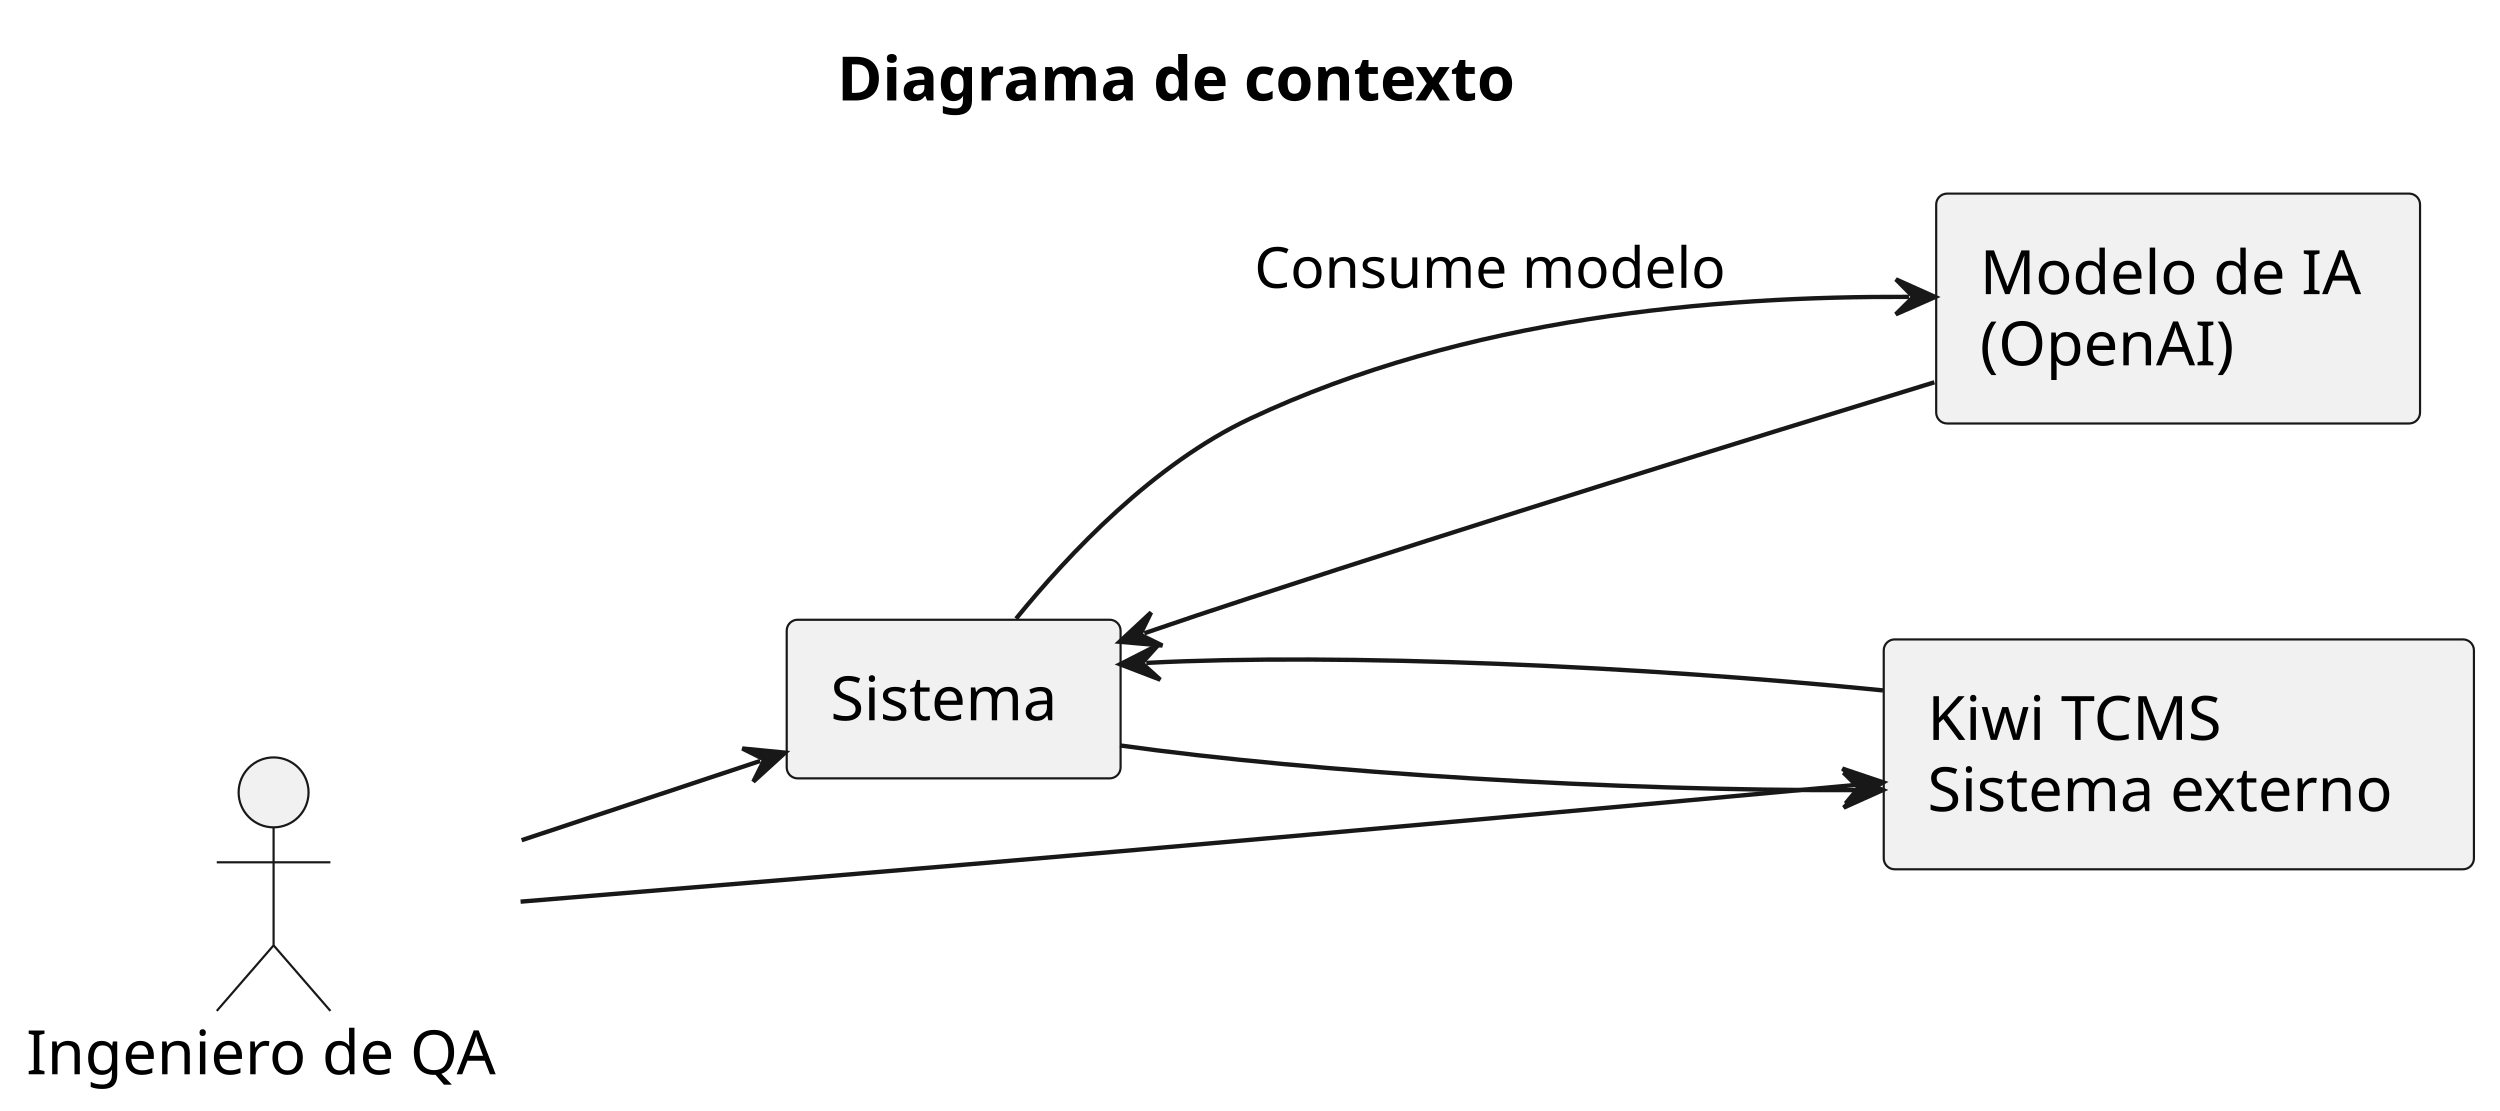
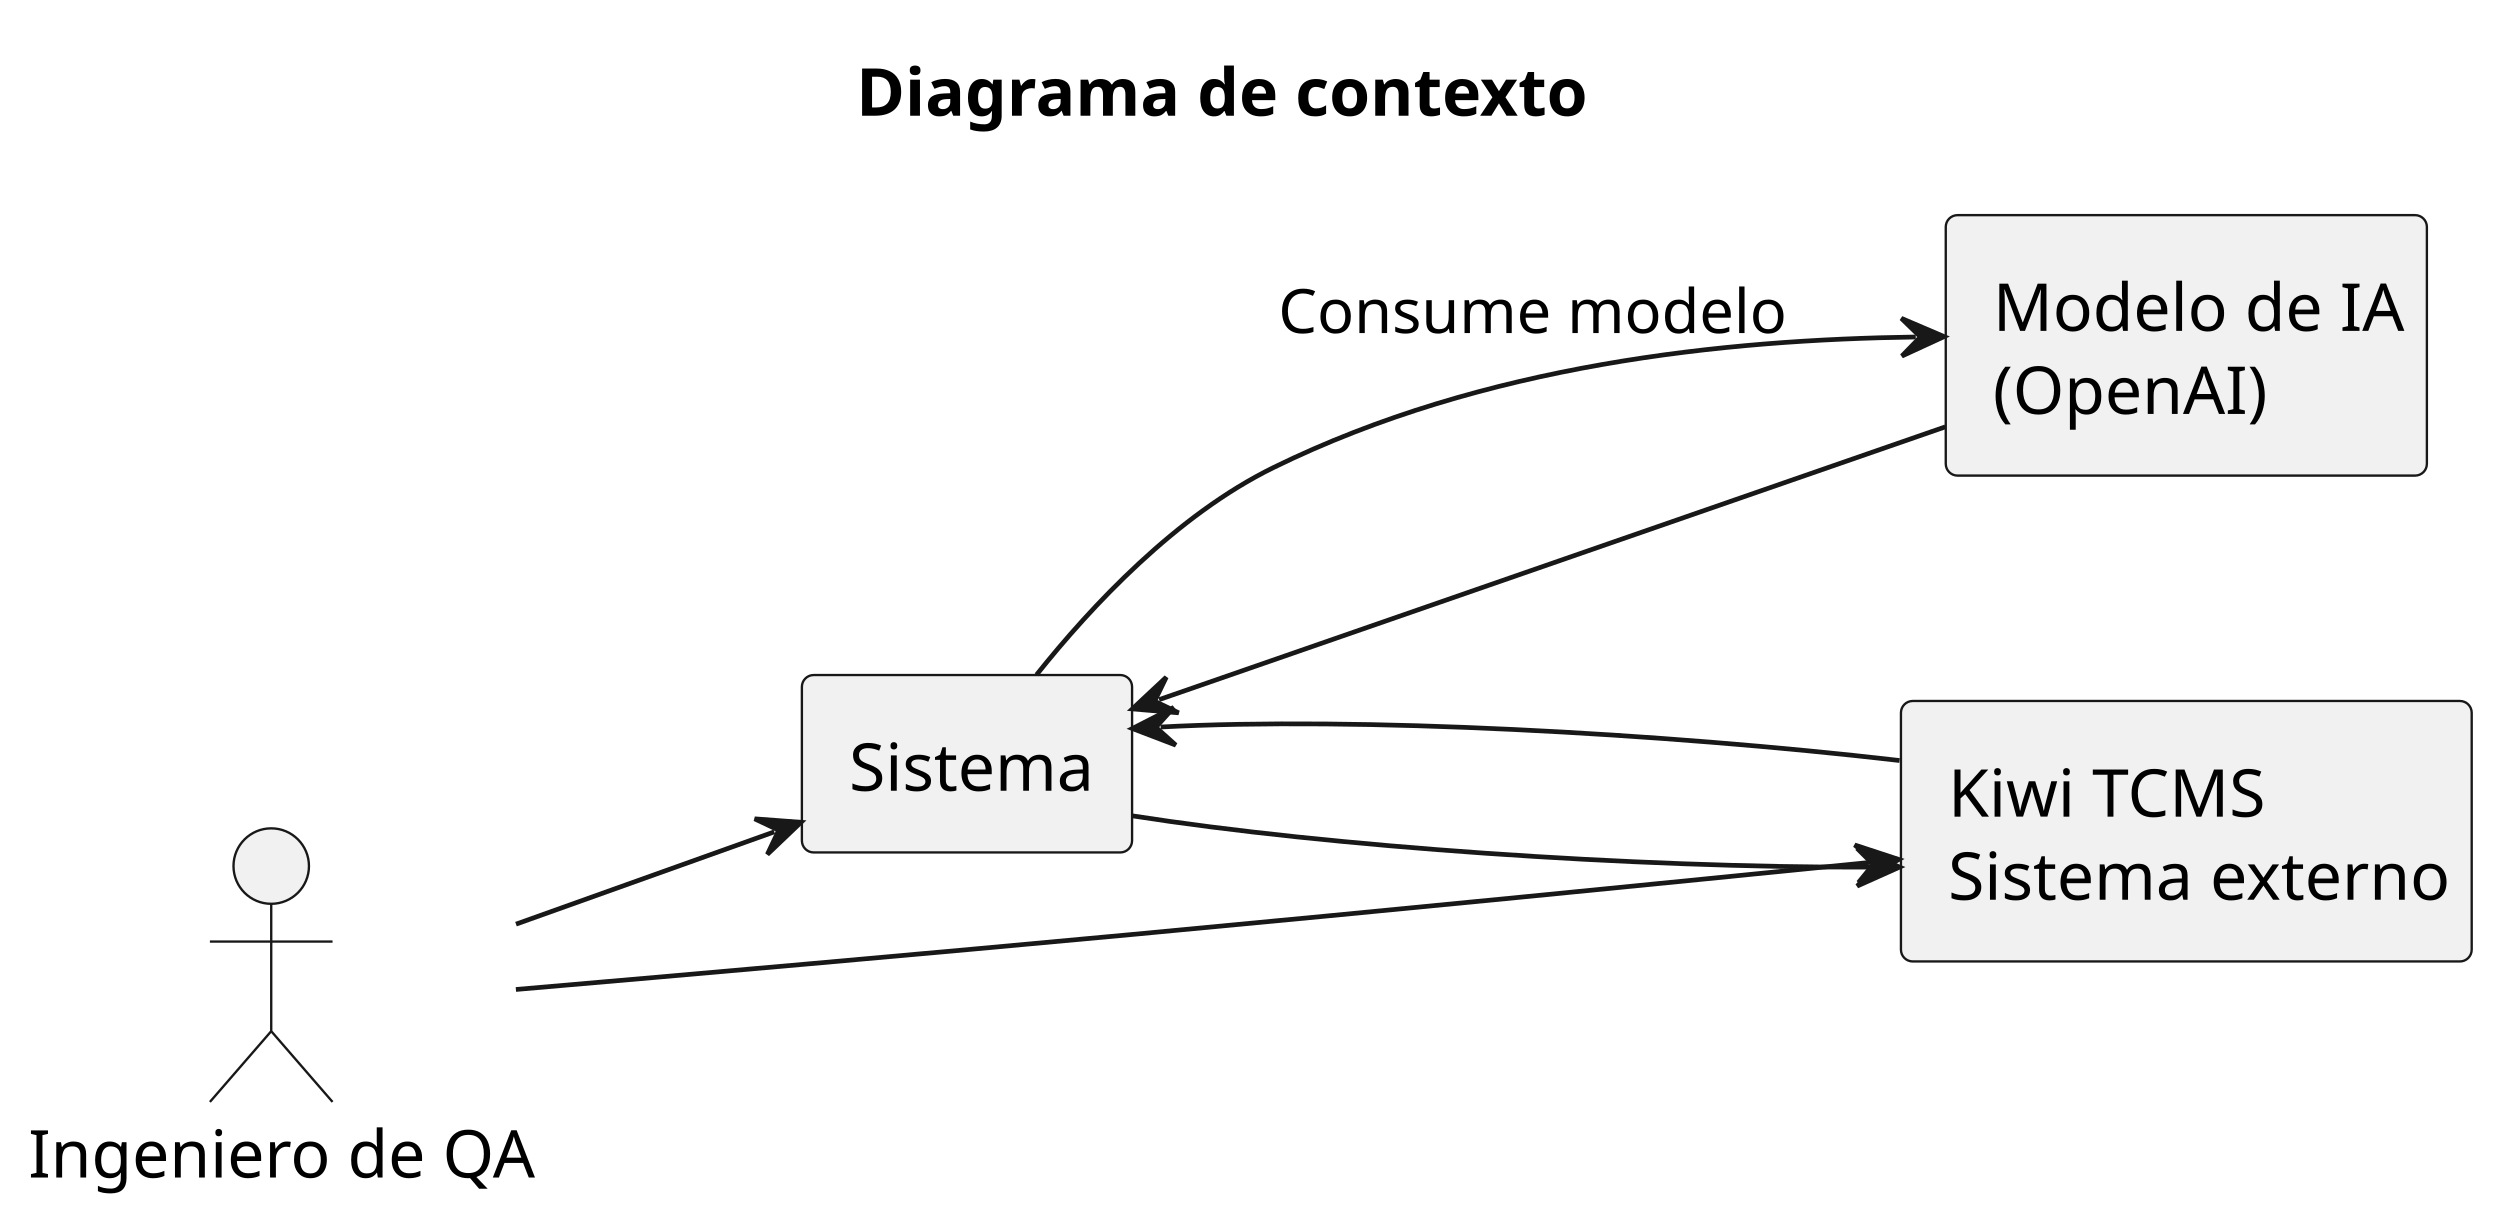
- <svg xmlns="http://www.w3.org/2000/svg" contentStyleType="text/css" data-diagram-type="DESCRIPTION" height="254px" preserveAspectRatio="none" style="width:572px;height:254px;background:#FFFFFF;" version="1.1" viewBox="0 0 572 254" width="572px" zoomAndPan="magnify">
+ <svg xmlns="http://www.w3.org/2000/svg" contentStyleType="text/css" height="258px" preserveAspectRatio="none" style="width:530px;height:258px;background:#FFFFFF;" version="1.1" viewBox="0 0 530 258" width="530px" zoomAndPan="magnify">
  <defs />
  <g>
-     <g class="title" data-source-line="2">
-       <text fill="#000000" font-family="sans-serif" font-size="14" font-weight="bold" lengthAdjust="spacing" textLength="174.952" x="191.542" y="22.995">Diagrama de contexto</text>
+     <text fill="#000000" font-family="sans-serif" font-size="14" font-weight="bold" lengthAdjust="spacing" textLength="153" x="181.5" y="24.533">Diagrama de contexto</text>
+     <g id="elem_QA">
+       <ellipse cx="57.5" cy="183.609" fill="#F1F1F1" rx="8" ry="8" style="stroke:#181818;stroke-width:0.5;" />
+       <path d="M57.5,191.609 L57.5,218.609 M44.5,199.609 L70.5,199.609 M57.5,218.609 L44.5,233.609 M57.5,218.609 L70.5,233.609 " fill="none" style="stroke:#181818;stroke-width:0.5;" />
+       <text fill="#000000" font-family="sans-serif" font-size="14" lengthAdjust="spacing" textLength="103" x="6" y="249.643">Ingeniero de QA</text>
    </g>
-     <g class="entity" data-entity="QA" data-source-line="4" data-uid="ent0002" id="entity_QA">
-       <ellipse cx="62.598" cy="181.297" fill="#F1F1F1" rx="8" ry="8" style="stroke:#181818;stroke-width:0.5;" />
-       <path d="M62.598,189.297 L62.598,216.297 M49.598,197.297 L75.598,197.297 M62.598,216.297 L49.598,231.297 M62.598,216.297 L75.598,231.297" fill="none" style="stroke:#181818;stroke-width:0.5;" />
-       <text fill="#000000" font-family="sans-serif" font-size="14" lengthAdjust="spacing" textLength="113.196" x="6" y="245.792">Ingeniero de QA</text>
+     <g id="elem_SISTEMA">
+       <rect fill="#F1F1F1" height="37.609" rx="2.5" ry="2.5" style="stroke:#181818;stroke-width:0.5;" width="70" x="170" y="143.109" />
+       <text fill="#000000" font-family="sans-serif" font-size="14" lengthAdjust="spacing" textLength="50" x="180" y="167.643">Sistema</text>
    </g>
-     <g class="entity" data-entity="SISTEMA" data-source-line="6" data-uid="ent0003" id="entity_SISTEMA">
-       <rect fill="#F1F1F1" height="36.297" rx="2.5" ry="2.5" style="stroke:#181818;stroke-width:0.5;" width="76.39" x="180" y="141.797" />
-       <text fill="#000000" font-family="sans-serif" font-size="14" lengthAdjust="spacing" textLength="56.39" x="190" y="164.792">Sistema</text>
+     <g id="elem_MODELO">
+       <rect fill="#F1F1F1" height="55.219" rx="2.5" ry="2.5" style="stroke:#181818;stroke-width:0.5;" width="102" x="412.5" y="45.609" />
+       <text fill="#000000" font-family="sans-serif" font-size="14" lengthAdjust="spacing" textLength="82" x="422.5" y="70.143">Modelo de IA</text>
+       <text fill="#000000" font-family="sans-serif" font-size="14" lengthAdjust="spacing" textLength="57" x="422.5" y="87.752">(OpenAI)</text>
    </g>
-     <g class="entity" data-entity="MODELO" data-source-line="7" data-uid="ent0004" id="entity_MODELO">
-       <rect fill="#F1F1F1" height="52.594" rx="2.5" ry="2.5" style="stroke:#181818;stroke-width:0.5;" width="110.706" x="443" y="44.297" />
-       <text fill="#000000" font-family="sans-serif" font-size="14" lengthAdjust="spacing" textLength="90.706" x="453" y="67.292">Modelo de IA</text>
-       <text fill="#000000" font-family="sans-serif" font-size="14" lengthAdjust="spacing" textLength="62.023" x="453" y="83.589">(OpenAI)</text>
+     <g id="elem_KIWI">
+       <rect fill="#F1F1F1" height="55.219" rx="2.5" ry="2.5" style="stroke:#181818;stroke-width:0.5;" width="121" x="403" y="148.609" />
+       <text fill="#000000" font-family="sans-serif" font-size="14" lengthAdjust="spacing" textLength="67" x="413" y="173.143">Kiwi TCMS</text>
+       <text fill="#000000" font-family="sans-serif" font-size="14" lengthAdjust="spacing" textLength="101" x="413" y="190.752">Sistema externo</text>
    </g>
-     <g class="entity" data-entity="KIWI" data-source-line="8" data-uid="ent0005" id="entity_KIWI">
-       <rect fill="#F1F1F1" height="52.594" rx="2.5" ry="2.5" style="stroke:#181818;stroke-width:0.5;" width="135.035" x="431" y="146.297" />
-       <text fill="#000000" font-family="sans-serif" font-size="14" lengthAdjust="spacing" textLength="72.153" x="441" y="169.292">Kiwi TCMS</text>
-       <text fill="#000000" font-family="sans-serif" font-size="14" lengthAdjust="spacing" textLength="115.035" x="441" y="185.589">Sistema externo</text>
+     <g id="link_QA_SISTEMA">
+       <path d="M109.39,195.919 C129.38,188.779 146.16,182.778 164.16,176.348 " fill="none" id="QA-to-SISTEMA" style="stroke:#181818;stroke-width:1.0;" />
+       <polygon fill="#181818" points="169.81,174.329,159.989,173.59,165.101,176.011,162.68,181.124,169.81,174.329" style="stroke:#181818;stroke-width:1.0;" />
    </g>
-     <g class="link" data-entity-1="QA" data-entity-2="SISTEMA" data-source-line="10" data-uid="lnk6" id="link_QA_SISTEMA">
-       <path d="M119.35,192.237 C139.41,185.577 155.836,180.119 173.946,174.1" fill="none" id="QA-to-SISTEMA" style="stroke:#181818;stroke-width:1;" />
-       <polygon fill="#181818" points="179.64,172.207,169.838,171.25,174.895,173.784,172.361,178.842,179.64,172.207" style="stroke:#181818;stroke-width:1;" />
+     <g id="link_QA_KIWI">
+       <path d="M109.37,209.769 C145.76,206.629 195.91,202.229 240,198.109 C295.07,192.959 351.81,187.332 396.58,182.812 " fill="none" id="QA-to-KIWI" style="stroke:#181818;stroke-width:1.0;" />
+       <polygon fill="#181818" points="402.55,182.209,393.194,179.134,397.575,182.712,393.997,187.093,402.55,182.209" style="stroke:#181818;stroke-width:1.0;" />
    </g>
-     <g class="link" data-entity-1="QA" data-entity-2="KIWI" data-source-line="11" data-uid="lnk7" id="link_QA_KIWI">
-       <path d="M119.11,206.297 C157.56,203.147 209.9,198.817 256,194.797 C315.14,189.647 376.416,184.05 424.906,179.56" fill="none" id="QA-to-KIWI" style="stroke:#181818;stroke-width:1;" />
-       <polygon fill="#181818" points="430.88,179.007,421.55,175.854,425.901,179.468,422.287,183.82,430.88,179.007" style="stroke:#181818;stroke-width:1;" />
+     <g id="link_MODELO_SISTEMA">
+       <path d="M412.41,90.489 C361.56,108.129 289.878,133.002 245.728,148.322 " fill="none" id="MODELO-to-SISTEMA" style="stroke:#181818;stroke-width:1.0;" />
+       <polygon fill="#181818" points="240.06,150.289,249.874,151.118,244.784,148.65,247.251,143.56,240.06,150.289" style="stroke:#181818;stroke-width:1.0;" />
    </g>
-     <g class="link" data-entity-1="MODELO" data-entity-2="SISTEMA" data-source-line="12" data-uid="lnk8" id="link_MODELO_SISTEMA">
-       <path d="M442.59,87.467 C399.82,100.567 339,119.437 286,136.797 C276.3,139.977 271.525,141.559 261.825,144.889" fill="none" id="MODELO-to-SISTEMA" style="stroke:#181818;stroke-width:1;" />
-       <polygon fill="#181818" points="256.15,146.837,265.961,147.698,260.879,145.213,263.364,140.131,256.15,146.837" style="stroke:#181818;stroke-width:1;" />
+     <g id="link_SISTEMA_MODELO">
+       <path d="M219.74,143.059 C231.37,128.479 249.42,109.199 270,99.109 C314.66,77.209 365.761,72.003 406.141,71.443 " fill="none" id="SISTEMA-to-MODELO" style="stroke:#181818;stroke-width:1.0;" />
+       <polygon fill="#181818" points="412.14,71.359,403.085,67.485,407.14,71.429,403.196,75.484,412.14,71.359" style="stroke:#181818;stroke-width:1.0;" />
+       <text fill="#000000" font-family="sans-serif" font-size="13" lengthAdjust="spacing" textLength="101" x="271" y="70.605">Consume modelo</text>
    </g>
-     <g class="link" data-entity-1="SISTEMA" data-entity-2="MODELO" data-source-line="13" data-uid="lnk9" id="link_SISTEMA_MODELO">
-       <path d="M232.48,141.547 C244.66,126.547 264.02,106.147 286,95.797 C335.51,72.487 392.46,67.743 436.77,67.922" fill="none" id="SISTEMA-to-MODELO" style="stroke:#181818;stroke-width:1;" />
-       <polygon fill="#181818" points="442.77,67.947,433.786,63.91,437.77,67.927,433.754,71.91,442.77,67.947" style="stroke:#181818;stroke-width:1;" />
-       <text fill="#000000" font-family="sans-serif" font-size="13" lengthAdjust="spacing" textLength="113.509" x="287" y="65.864">Consume modelo</text>
+     <g id="link_SISTEMA_KIWI">
+       <path d="M240.06,172.959 C281.49,179.449 346.14,183.987 396.71,183.837 " fill="none" id="SISTEMA-to-KIWI" style="stroke:#181818;stroke-width:1.0;" />
+       <polygon fill="#181818" points="402.71,183.819,393.698,179.846,397.71,183.834,393.722,187.846,402.71,183.819" style="stroke:#181818;stroke-width:1.0;" />
    </g>
-     <g class="link" data-entity-1="SISTEMA" data-entity-2="KIWI" data-source-line="14" data-uid="lnk10" id="link_SISTEMA_KIWI">
-       <path d="M256.27,170.557 C300.81,176.797 370.16,181.024 424.82,180.774" fill="none" id="SISTEMA-to-KIWI" style="stroke:#181818;stroke-width:1;" />
-       <polygon fill="#181818" points="430.82,180.747,421.802,176.788,425.82,180.77,421.838,184.788,430.82,180.747" style="stroke:#181818;stroke-width:1;" />
-     </g>
-     <g class="link" data-entity-1="KIWI" data-entity-2="SISTEMA" data-source-line="15" data-uid="lnk11" id="link_KIWI_SISTEMA">
-       <path d="M430.82,157.967 C376.16,152.457 306.802,149.355 262.262,151.675" fill="none" id="KIWI-to-SISTEMA" style="stroke:#181818;stroke-width:1;" />
-       <polygon fill="#181818" points="256.27,151.987,265.466,155.513,261.263,151.727,265.05,147.524,256.27,151.987" style="stroke:#181818;stroke-width:1;" />
+     <g id="link_KIWI_SISTEMA">
+       <path d="M402.71,161.229 C352.14,155.389 287.481,151.908 246.051,154.128 " fill="none" id="KIWI-to-SISTEMA" style="stroke:#181818;stroke-width:1.0;" />
+       <polygon fill="#181818" points="240.06,154.449,249.261,157.962,245.053,154.182,248.833,149.974,240.06,154.449" style="stroke:#181818;stroke-width:1.0;" />
    </g>
  </g>
</svg>
